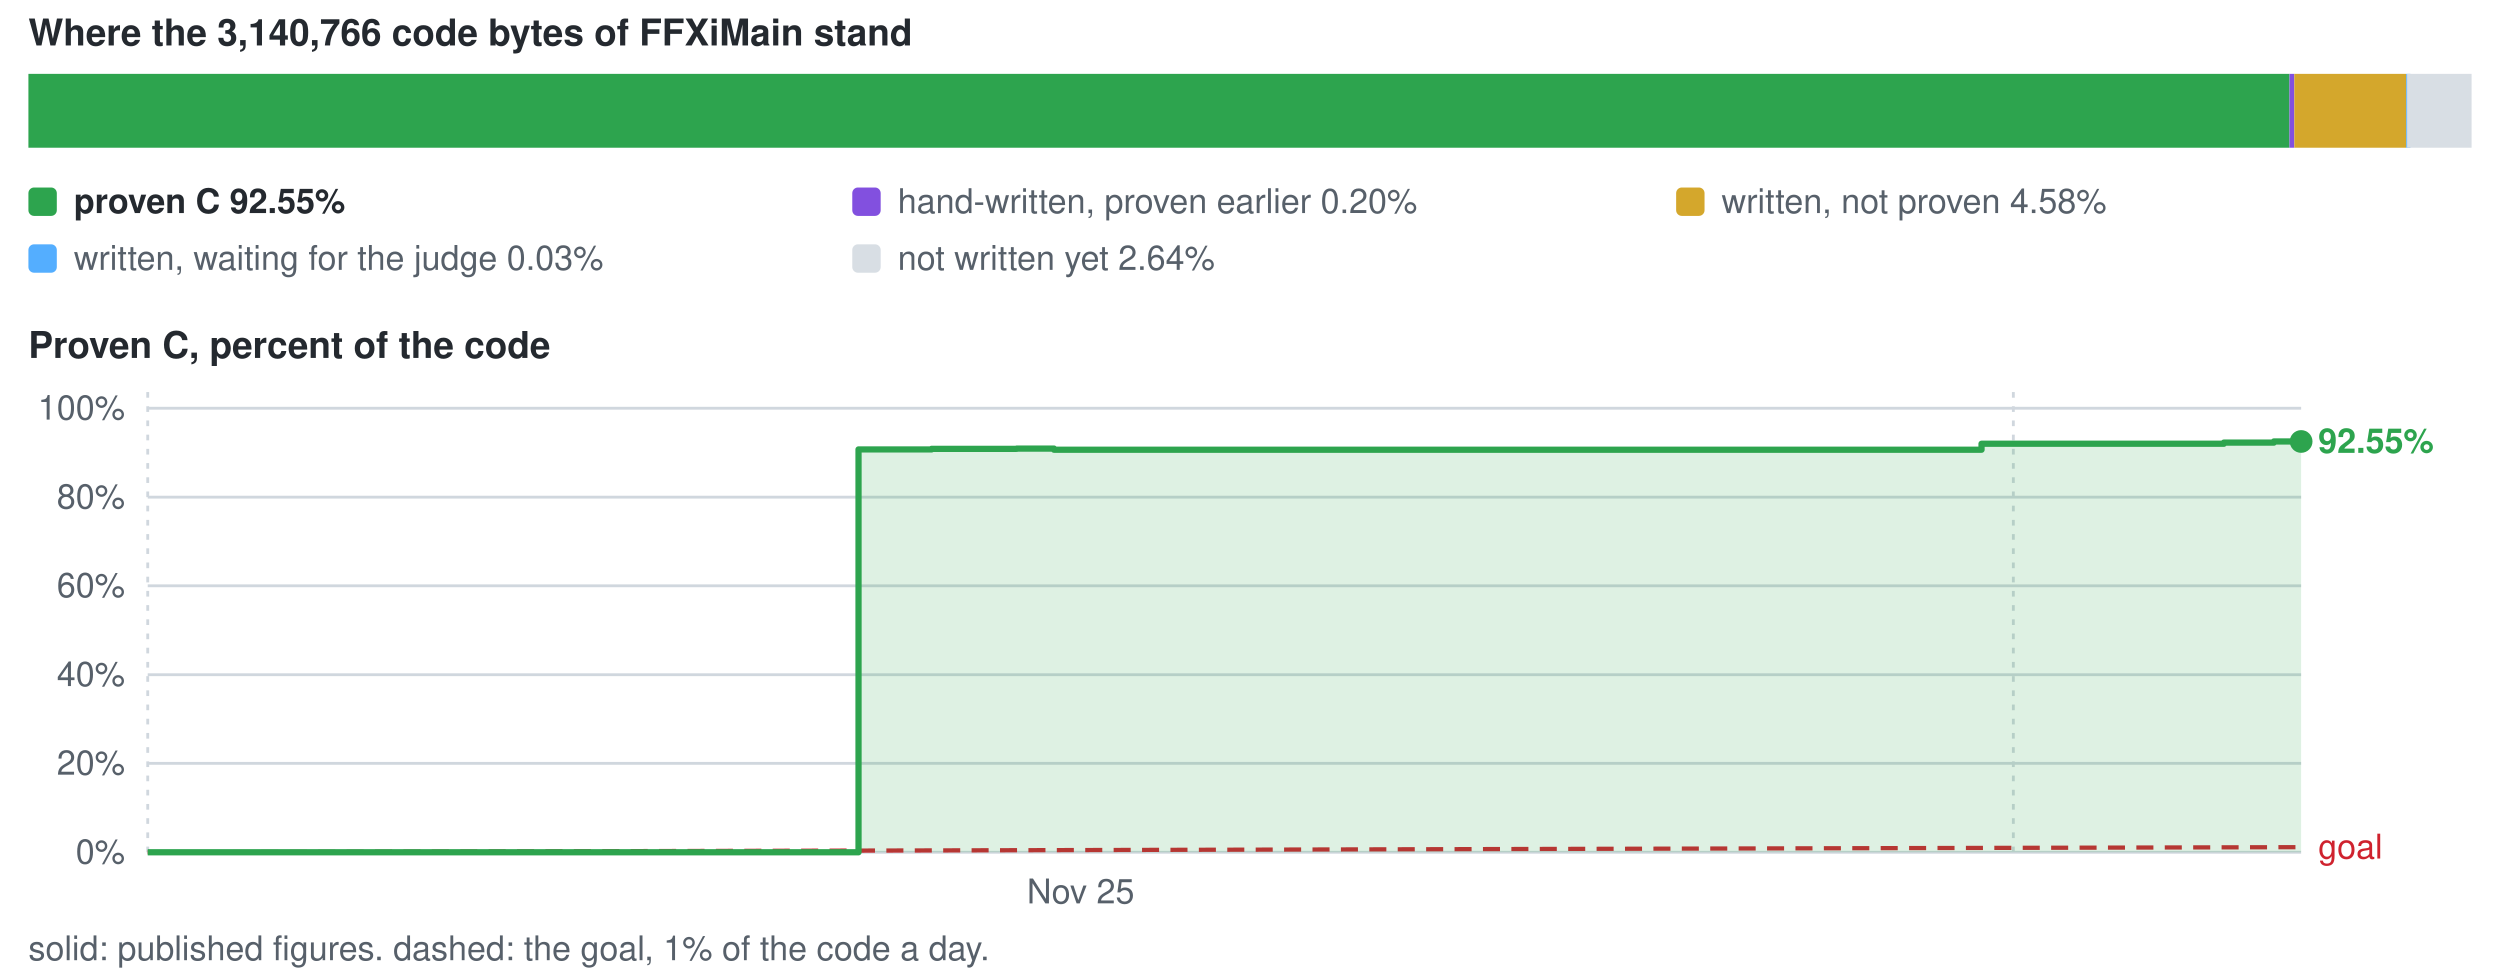
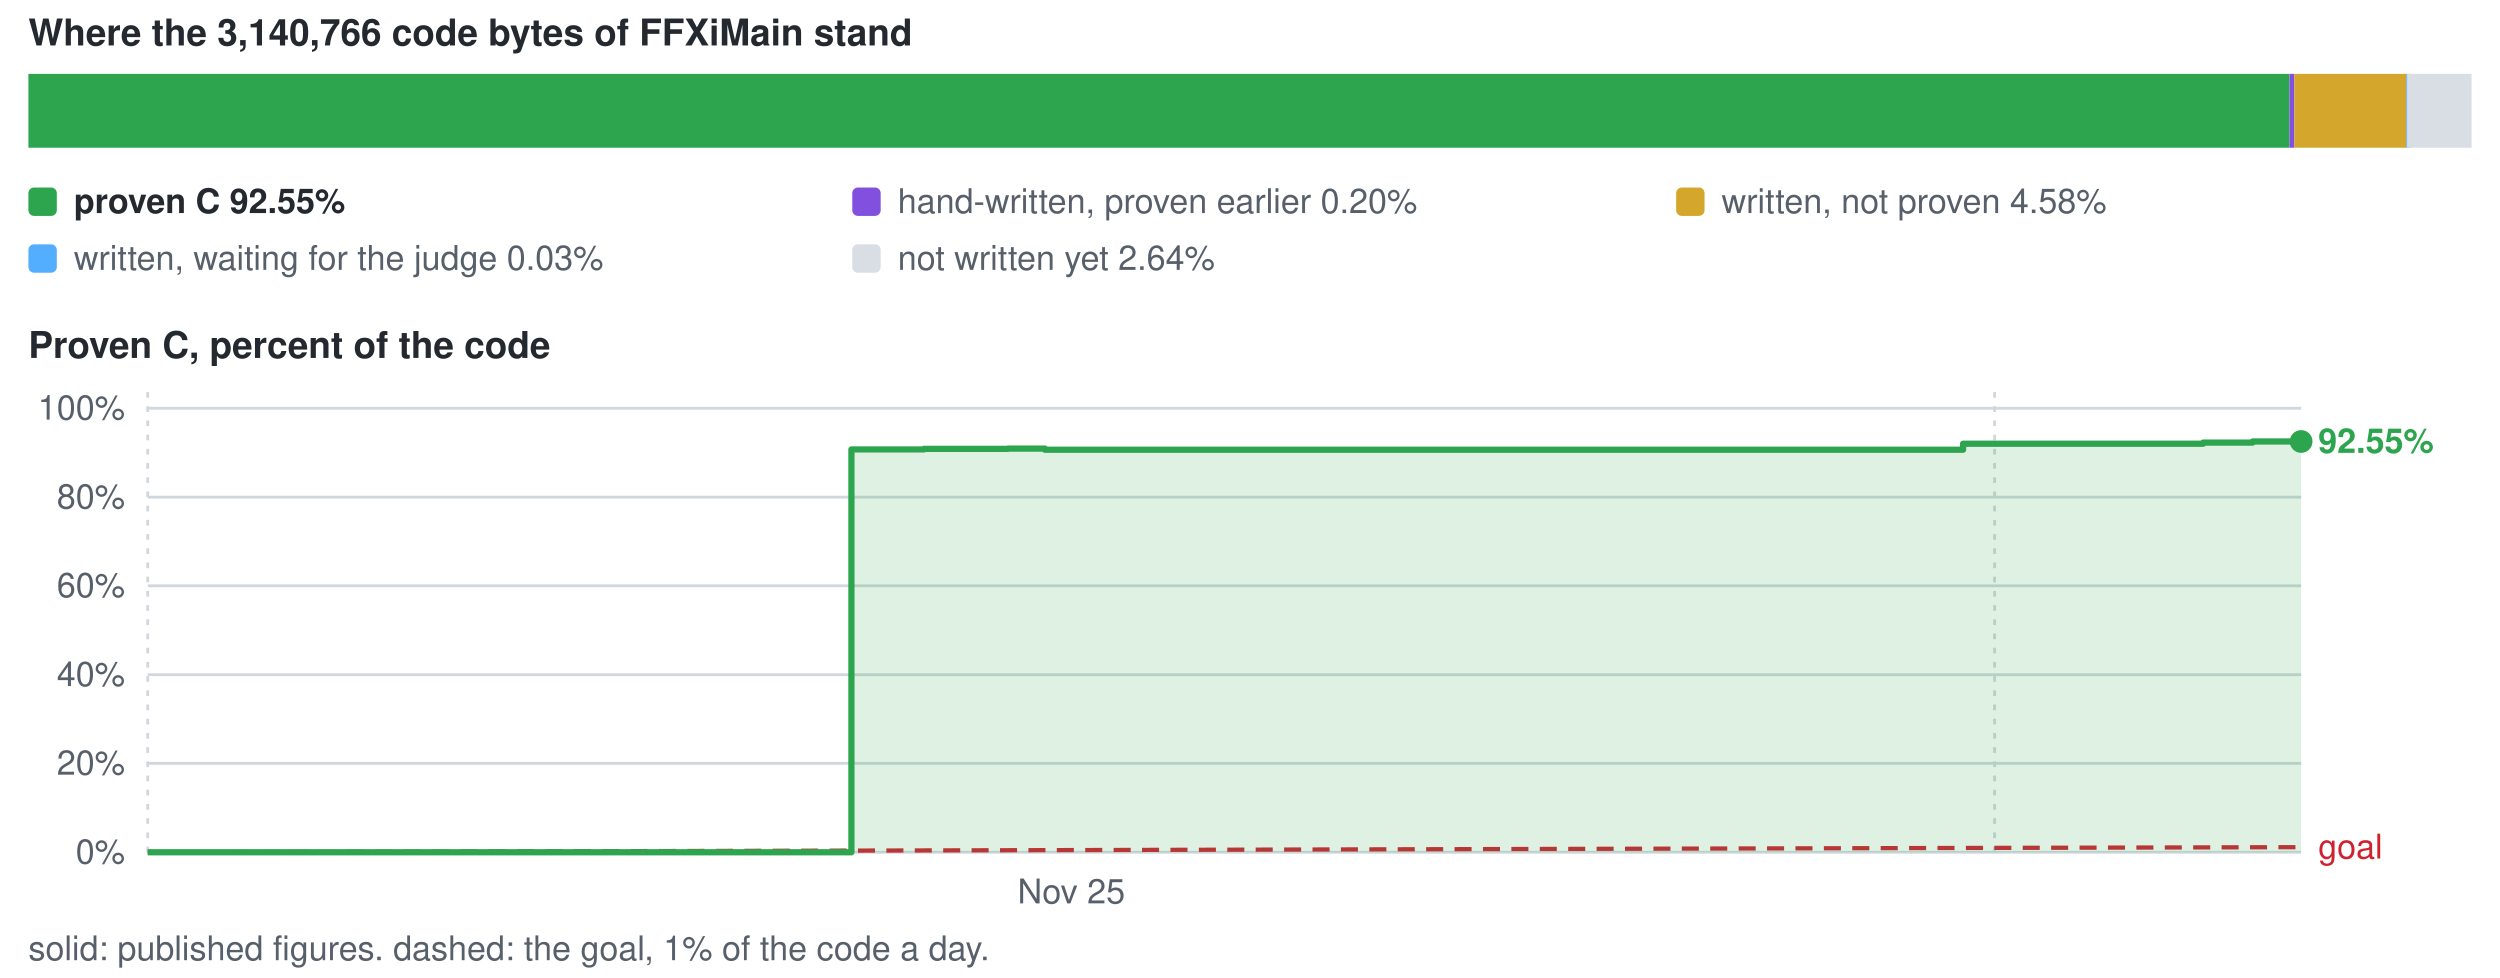
<svg xmlns="http://www.w3.org/2000/svg" viewBox="0 0 880 344" width="880" height="344" role="img" aria-label="conversion progress">
  <style>text{font-family:-apple-system,BlinkMacSystemFont,'Segoe UI',Helvetica,Arial,sans-serif;font-size:12px;fill:#57606a}.s{fill:#24292f;font-weight:600}.b{font-size:13px}</style>
  <text x="10" y="16" class="s b">Where the 3,140,766 code bytes of FFXiMain stand</text>
  <rect x="10.0" y="26" width="795.9" height="26" fill="#2da44e" />
  <rect x="805.9" y="26" width="1.7" height="26" fill="#8250df" />
  <rect x="807.6" y="26" width="39.4" height="26" fill="#d4a72c" />
  <rect x="847.0" y="26" width="1.5" height="26" fill="#54aeff" />
  <rect x="847.3" y="26" width="22.7" height="26" fill="#d8dee4" />
  <rect x="10" y="66" width="10" height="10" rx="2" fill="#2da44e" />
  <text x="26" y="75" class="s">proven C 92.55%</text>
  <rect x="300" y="66" width="10" height="10" rx="2" fill="#8250df" />
  <text x="316" y="75">hand-written, proven earlier 0.20%</text>
  <rect x="590" y="66" width="10" height="10" rx="2" fill="#d4a72c" />
  <text x="606" y="75">written, not proven 4.58%</text>
  <rect x="10" y="86" width="10" height="10" rx="2" fill="#54aeff" />
  <text x="26" y="95">written, waiting for the judge 0.03%</text>
  <rect x="300" y="86" width="10" height="10" rx="2" fill="#d8dee4" />
  <text x="316" y="95">not written yet 2.64%</text>
  <text x="10" y="126" class="s b">Proven C, percent of the code</text>
  <line x1="52" y1="300.0" x2="810" y2="300.0" stroke="#d0d7de" stroke-width="1" />
  <text x="44" y="304.0" text-anchor="end">0%</text>
  <line x1="52" y1="268.7" x2="810" y2="268.7" stroke="#d0d7de" stroke-width="1" />
  <text x="44" y="272.7" text-anchor="end">20%</text>
  <line x1="52" y1="237.5" x2="810" y2="237.5" stroke="#d0d7de" stroke-width="1" />
  <text x="44" y="241.5" text-anchor="end">40%</text>
  <line x1="52" y1="206.2" x2="810" y2="206.2" stroke="#d0d7de" stroke-width="1" />
  <text x="44" y="210.2" text-anchor="end">60%</text>
  <line x1="52" y1="175.0" x2="810" y2="175.0" stroke="#d0d7de" stroke-width="1" />
  <text x="44" y="179.0" text-anchor="end">80%</text>
  <line x1="52" y1="143.7" x2="810" y2="143.7" stroke="#d0d7de" stroke-width="1" />
  <text x="44" y="147.7" text-anchor="end">100%</text>
  <line x1="52.0" y1="138" x2="52.0" y2="300" stroke="#d0d7de" stroke-width="1" stroke-dasharray="2 3" />
-   <text x="380.4" y="318" text-anchor="middle">Nov 25</text>
-   <line x1="708.7" y1="138" x2="708.7" y2="300" stroke="#d0d7de" stroke-width="1" stroke-dasharray="2 3" />
+   <text x="377.1" y="318" text-anchor="middle">Nov 25</text>
+   <line x1="702.1" y1="138" x2="702.1" y2="300" stroke="#d0d7de" stroke-width="1" stroke-dasharray="2 3" />
  <line x1="52.0" y1="300.0" x2="810.0" y2="298.2" stroke="#cf222e" stroke-width="1.5" stroke-dasharray="6 4" />
  <text x="816.0" y="302.2" style="fill:#cf222e">goal</text>
-   <path d="M52.0 300.0 H302.2 V158.2 H327.9 V158.0 H339.0 V158.0 H344.3 V158.0 H357.9 V157.9 H365.5 V157.9 H371.0 V158.3 H697.5 V156.2 H782.8 V155.8 H800.4 V155.4 H805.7 V155.4 H810.0 V155.4 V300.0 H52.0 Z" fill="#2da44e" fill-opacity="0.16" />
-   <path d="M52.0 300.0 H302.2 V158.2 H327.9 V158.0 H339.0 V158.0 H344.3 V158.0 H357.9 V157.9 H365.5 V157.9 H371.0 V158.3 H697.5 V156.2 H782.8 V155.8 H800.4 V155.4 H805.7 V155.4 H810.0 V155.4" fill="none" stroke="#2da44e" stroke-width="2.2" stroke-linejoin="round" />
+   <path d="M52.0 300.0 H299.7 V158.2 H325.2 V158.0 H336.2 V158.0 H341.4 V158.0 H354.8 V157.9 H362.4 V157.9 H367.8 V158.3 H691.0 V156.2 H775.5 V155.8 H792.9 V155.4 H798.1 V155.4 H802.5 V155.4 H810.0 V155.4 V300.0 H52.0 Z" fill="#2da44e" fill-opacity="0.16" />
+   <path d="M52.0 300.0 H299.7 V158.2 H325.2 V158.0 H336.2 V158.0 H341.4 V158.0 H354.8 V157.9 H362.4 V157.9 H367.8 V158.3 H691.0 V156.2 H775.5 V155.8 H792.9 V155.4 H798.1 V155.4 H802.5 V155.4 H810.0 V155.4" fill="none" stroke="#2da44e" stroke-width="2.2" stroke-linejoin="round" />
  <circle cx="810.0" cy="155.4" r="4" fill="#2da44e" />
  <text x="816.0" y="159.4" class="s" style="fill:#2da44e">92.55%</text>
  <text x="10" y="338">solid: published figures. dashed: the goal, 1% of the code a day.</text>
</svg>
